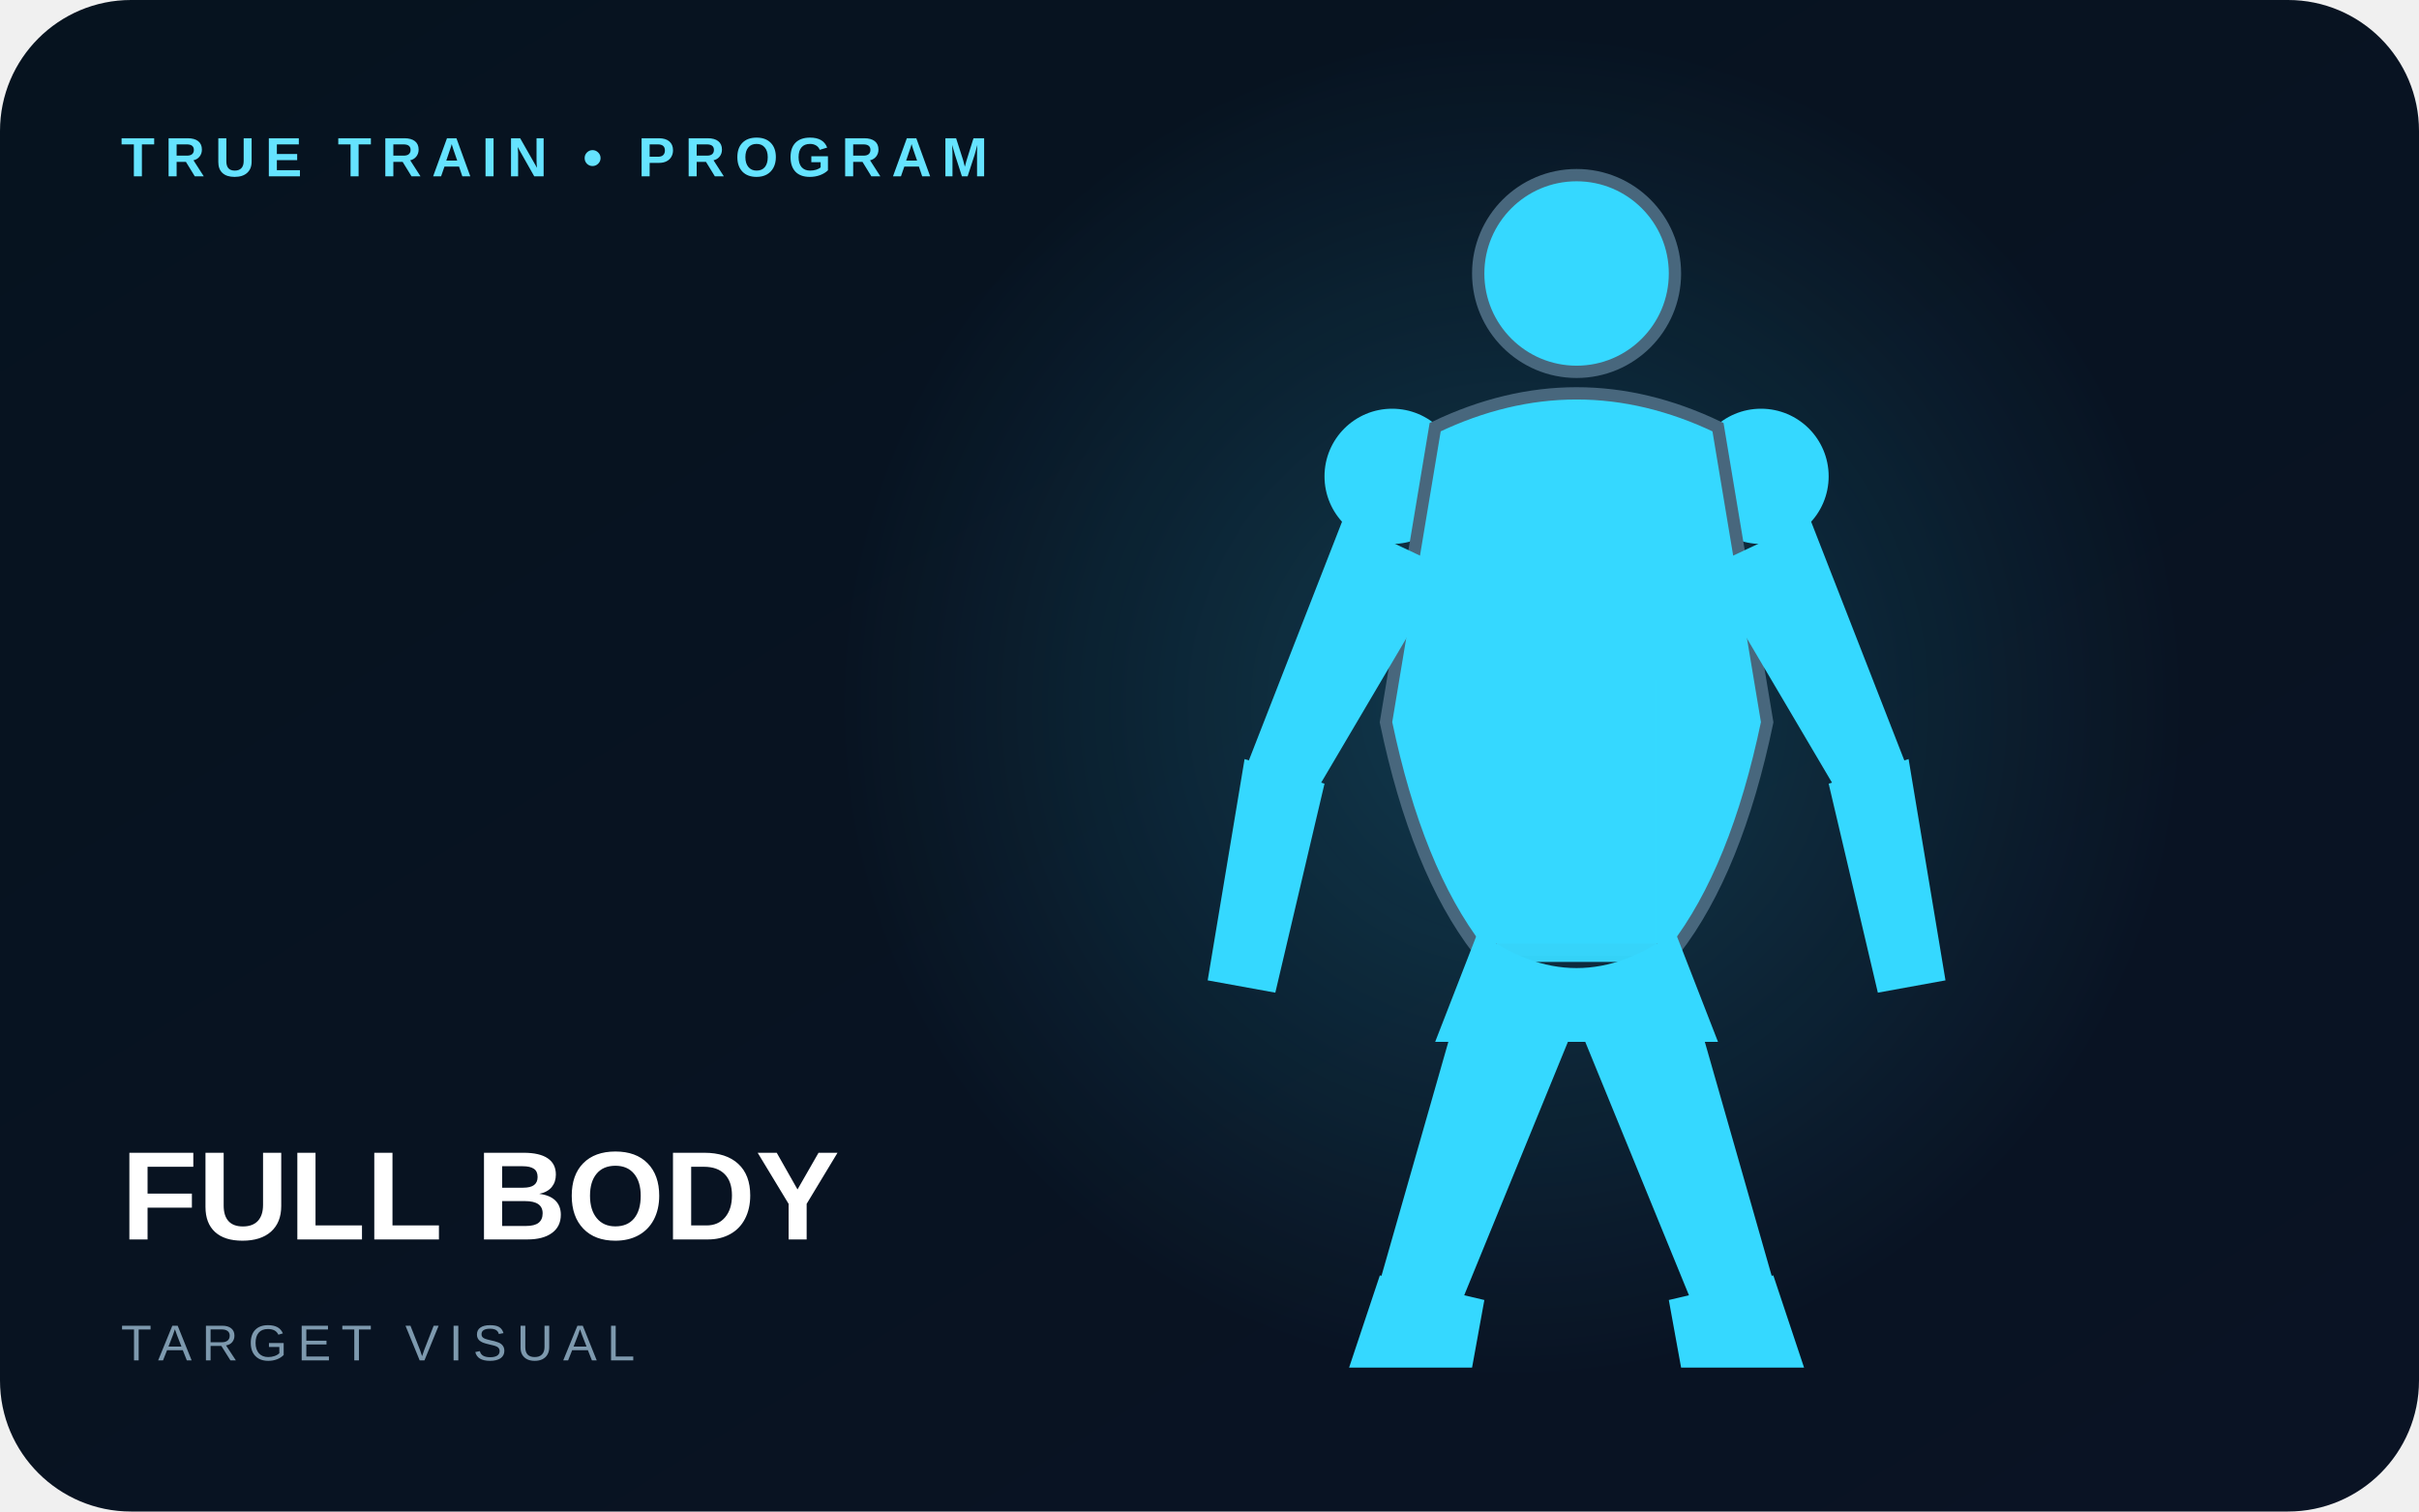
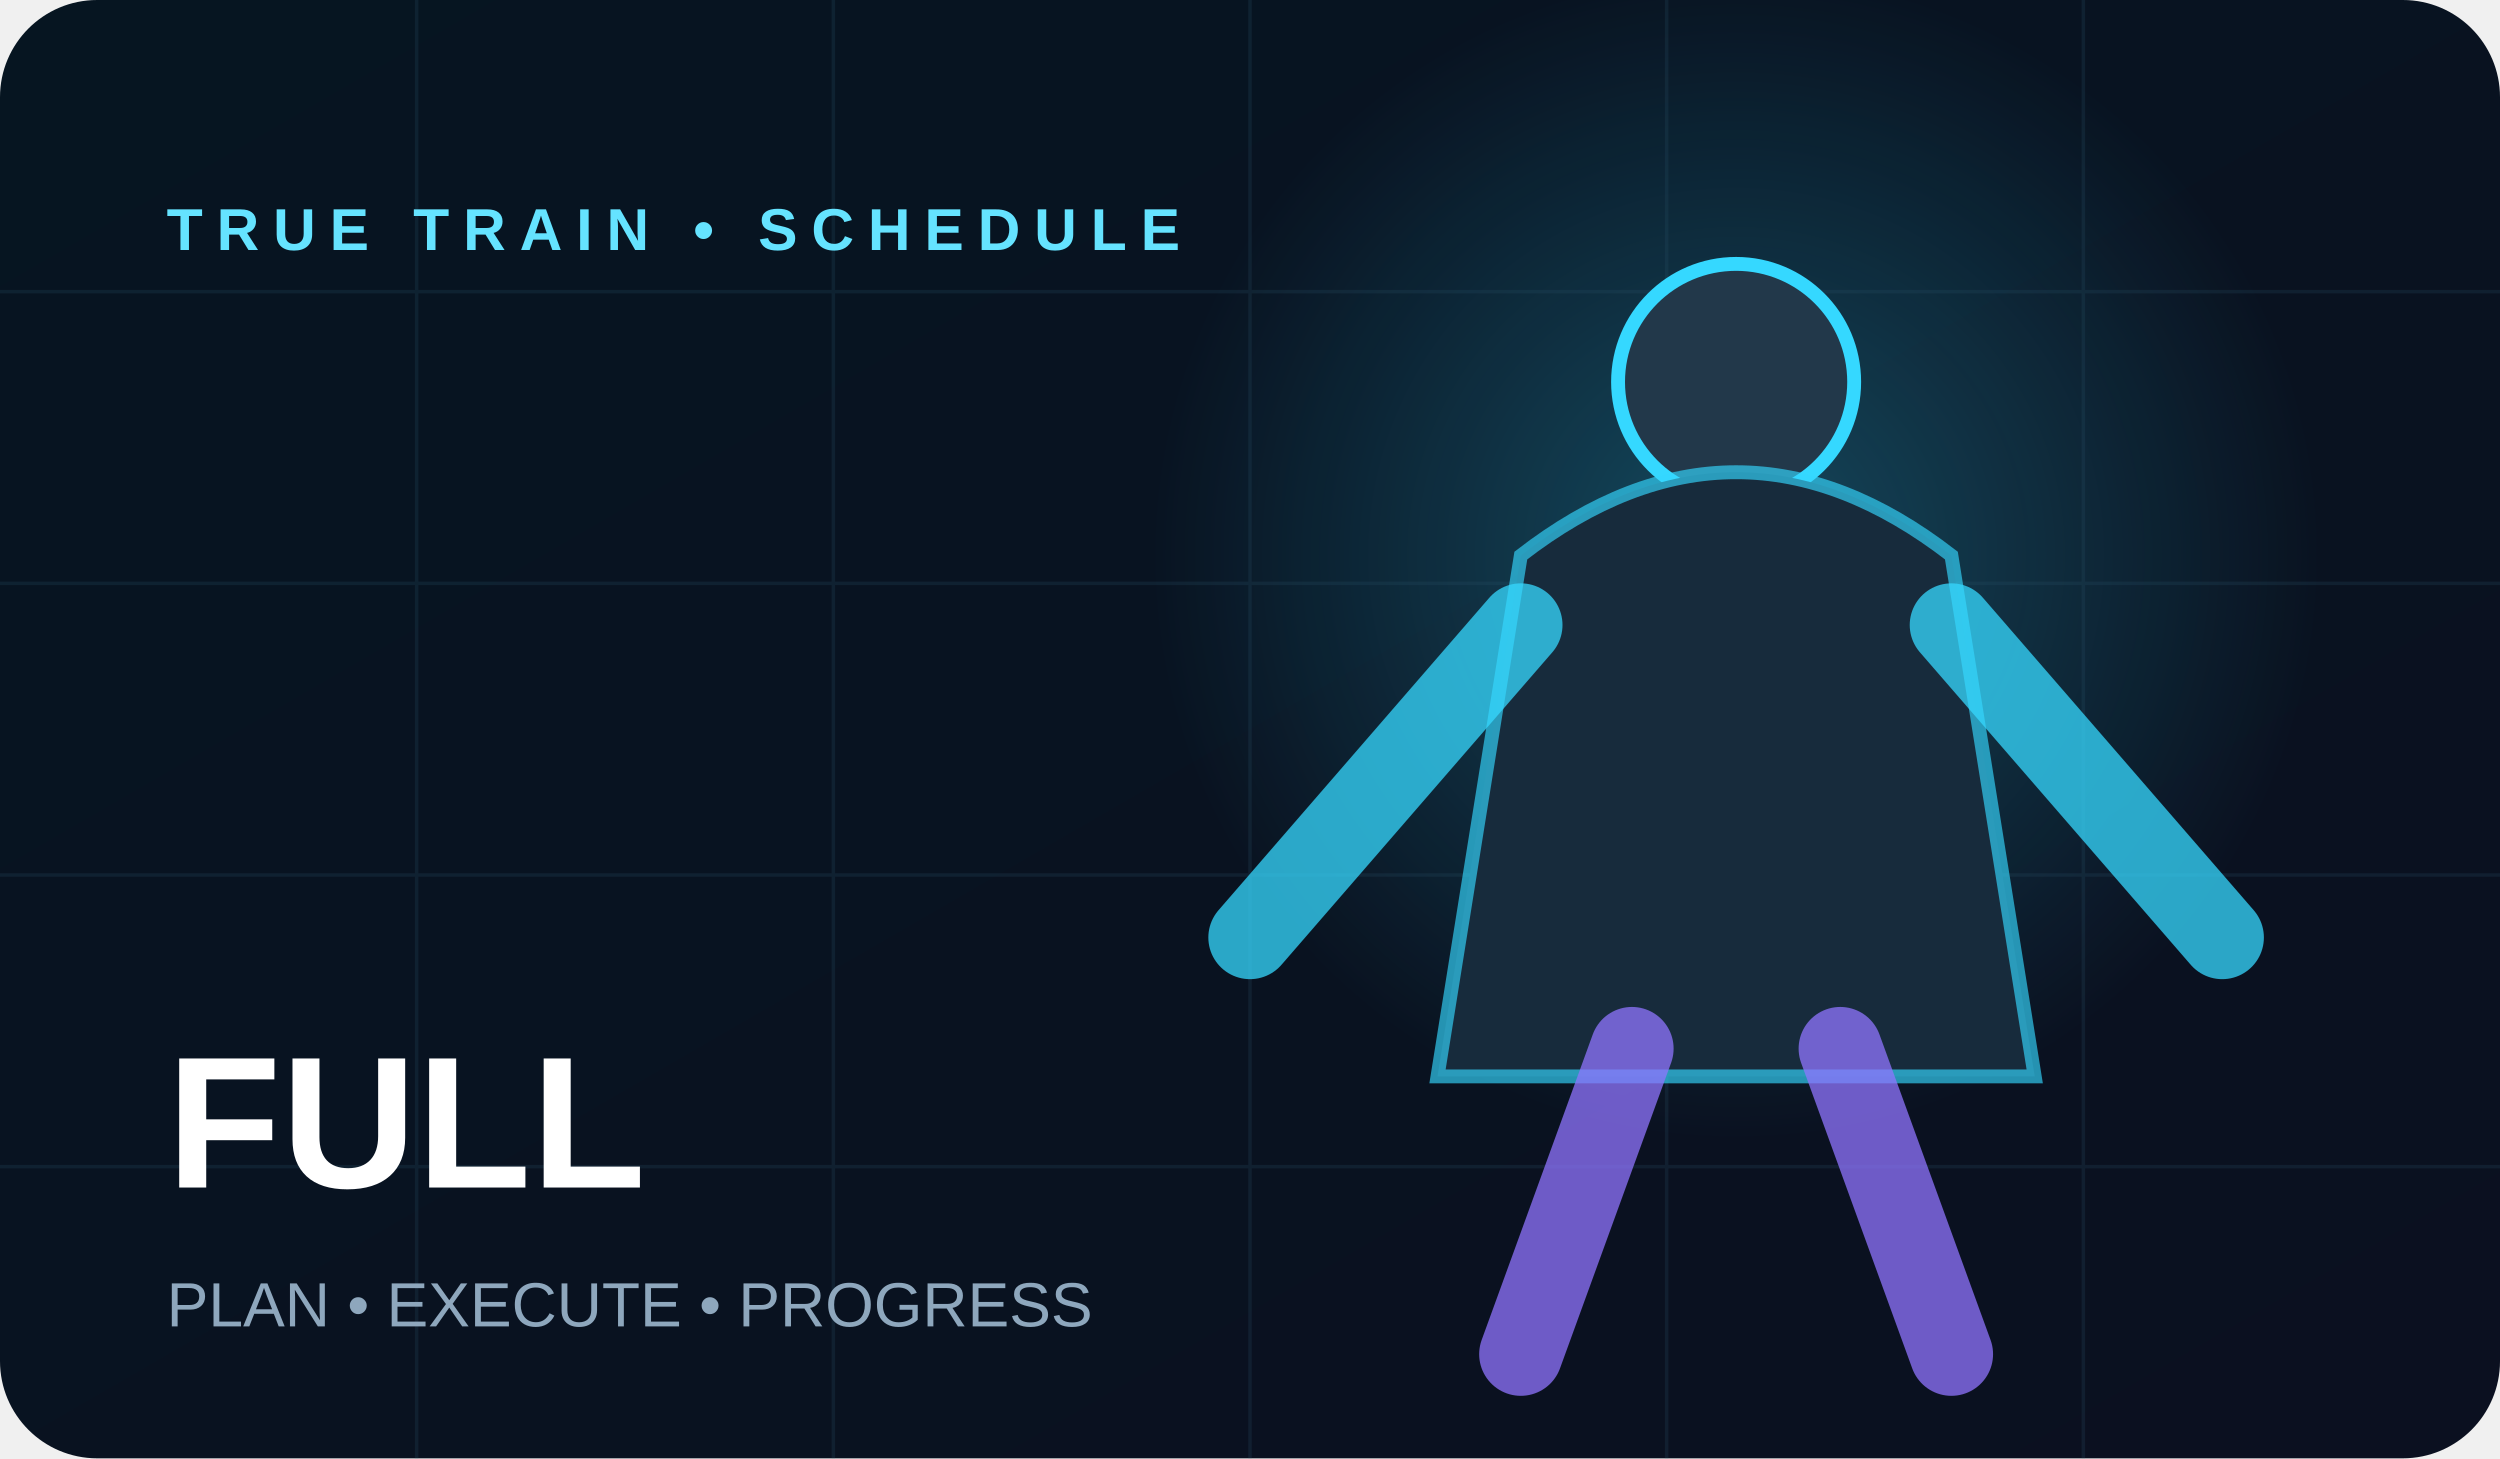
- <svg xmlns="http://www.w3.org/2000/svg" viewBox="0 0 480 300">
+ <svg xmlns="http://www.w3.org/2000/svg" viewBox="0 0 720 420">
  <defs>
-     <linearGradient id="bg" x1="0" y1="0" x2="1" y2="1">
-       <stop stop-color="#06131f" />
-       <stop offset="1" stop-color="#0a1324" />
+     <linearGradient id="g" x1="0" y1="0" x2="1" y2="1">
+       <stop stop-color="#061521" />
+       <stop offset="1" stop-color="#0b1020" />
    </linearGradient>
-     <radialGradient id="h">
-       <stop stop-color="#35D8FF" stop-opacity=".2" />
-       <stop offset="1" stop-color="#35D8FF" stop-opacity="0" />
+     <radialGradient id="r">
+       <stop stop-color="#35d8ff" stop-opacity=".28" />
+       <stop offset="1" stop-color="#35d8ff" stop-opacity="0" />
    </radialGradient>
  </defs>
-   <rect width="480" height="300" rx="26" fill="url(#bg)" />
-   <circle cx="300" cy="140" r="135" fill="url(#h)" />
-   <g transform="translate(225 25) scale(1.22)">
-     <circle cx="72" cy="24" r="16" fill="#35D8FF" stroke="#48677d" stroke-width="2" />
-     <circle cx="42" cy="57" r="11" fill="#35D8FF" />
-     <circle cx="102" cy="57" r="11" fill="#35D8FF" />
-     <path d="M49 49 Q72 38 95 49 L103 97 Q98 121 88 134 H56 Q46 121 41 97Z" fill="#35D8FF" stroke="#48677d" stroke-width="2" />
-     <path d="M59 90h26v46H59z" rx="8" fill="#35D8FF" opacity=".96" />
-     <path d="M34 64 18 105l10 6 23-39Z" fill="#35D8FF" />
-     <path d="M110 64 126 105l-10 6-23-39Z" fill="#35D8FF" />
-     <path d="M18 103 12 139l11 2 8-34Z" fill="#35D8FF" />
-     <path d="M126 103 132 139l-11 2-8-34Z" fill="#35D8FF" />
-     <path d="M56 131q16 12 32 0l7 18H49Z" fill="#35D8FF" />
-     <path d="M52 146 40 188l13 4 18-44Z" fill="#35D8FF" />
-     <path d="M92 146 104 188l-13 4-18-44Z" fill="#35D8FF" />
-     <path d="M40 187 35 202h20l2-11Z" fill="#35D8FF" />
-     <path d="M104 187 109 202H89l-2-11Z" fill="#35D8FF" />
+   <rect width="720" height="420" rx="28" fill="url(#g)" />
+   <circle cx="500" cy="160" r="170" fill="url(#r)" />
+   <g opacity=".22" stroke="#2a5268">
+     <path d="M0 84h720M0 168h720M0 252h720M0 336h720" />
+     <path d="M120 0v420M240 0v420M360 0v420M480 0v420M600 0v420" />
  </g>
-   <text x="24" y="35" fill="#65E3FF" font-family="Arial" font-size="11" font-weight="800" letter-spacing="2">TRUE TRAIN • PROGRAM</text>
-   <text x="24" y="246" fill="#fff" font-family="Arial" font-size="25" font-weight="800">FULL BODY</text>
-   <text x="24" y="270" fill="#7d99ae" font-family="Arial" font-size="10" letter-spacing="2">TARGET VISUAL</text>
+   <circle cx="500" cy="110" r="34" fill="#22384a" stroke="#35d8ff" stroke-width="4" />
+   <path d="M438 160q62-48 124 0l24 150H414Z" fill="#172b3c" stroke="#35d8ff" stroke-opacity=".65" stroke-width="4" />
+   <path d="M438 180 360 270M562 180 640 270" stroke="#35d8ff" stroke-width="24" stroke-linecap="round" opacity=".75" />
+   <path d="M470 302 438 390M530 302 562 390" stroke="#8f74ff" stroke-width="24" stroke-linecap="round" opacity=".75" />
+   <text x="48" y="72" fill="#65e3ff" font-family="Arial" font-size="17" font-weight="700" letter-spacing="4">TRUE TRAIN • SCHEDULE</text>
+   <text x="48" y="342" fill="#fff" font-family="Arial" font-size="54" font-weight="800">FULL</text>
+   <text x="48" y="382" fill="#8ea7bd" font-family="Arial" font-size="18">PLAN • EXECUTE • PROGRESS</text>
</svg>
